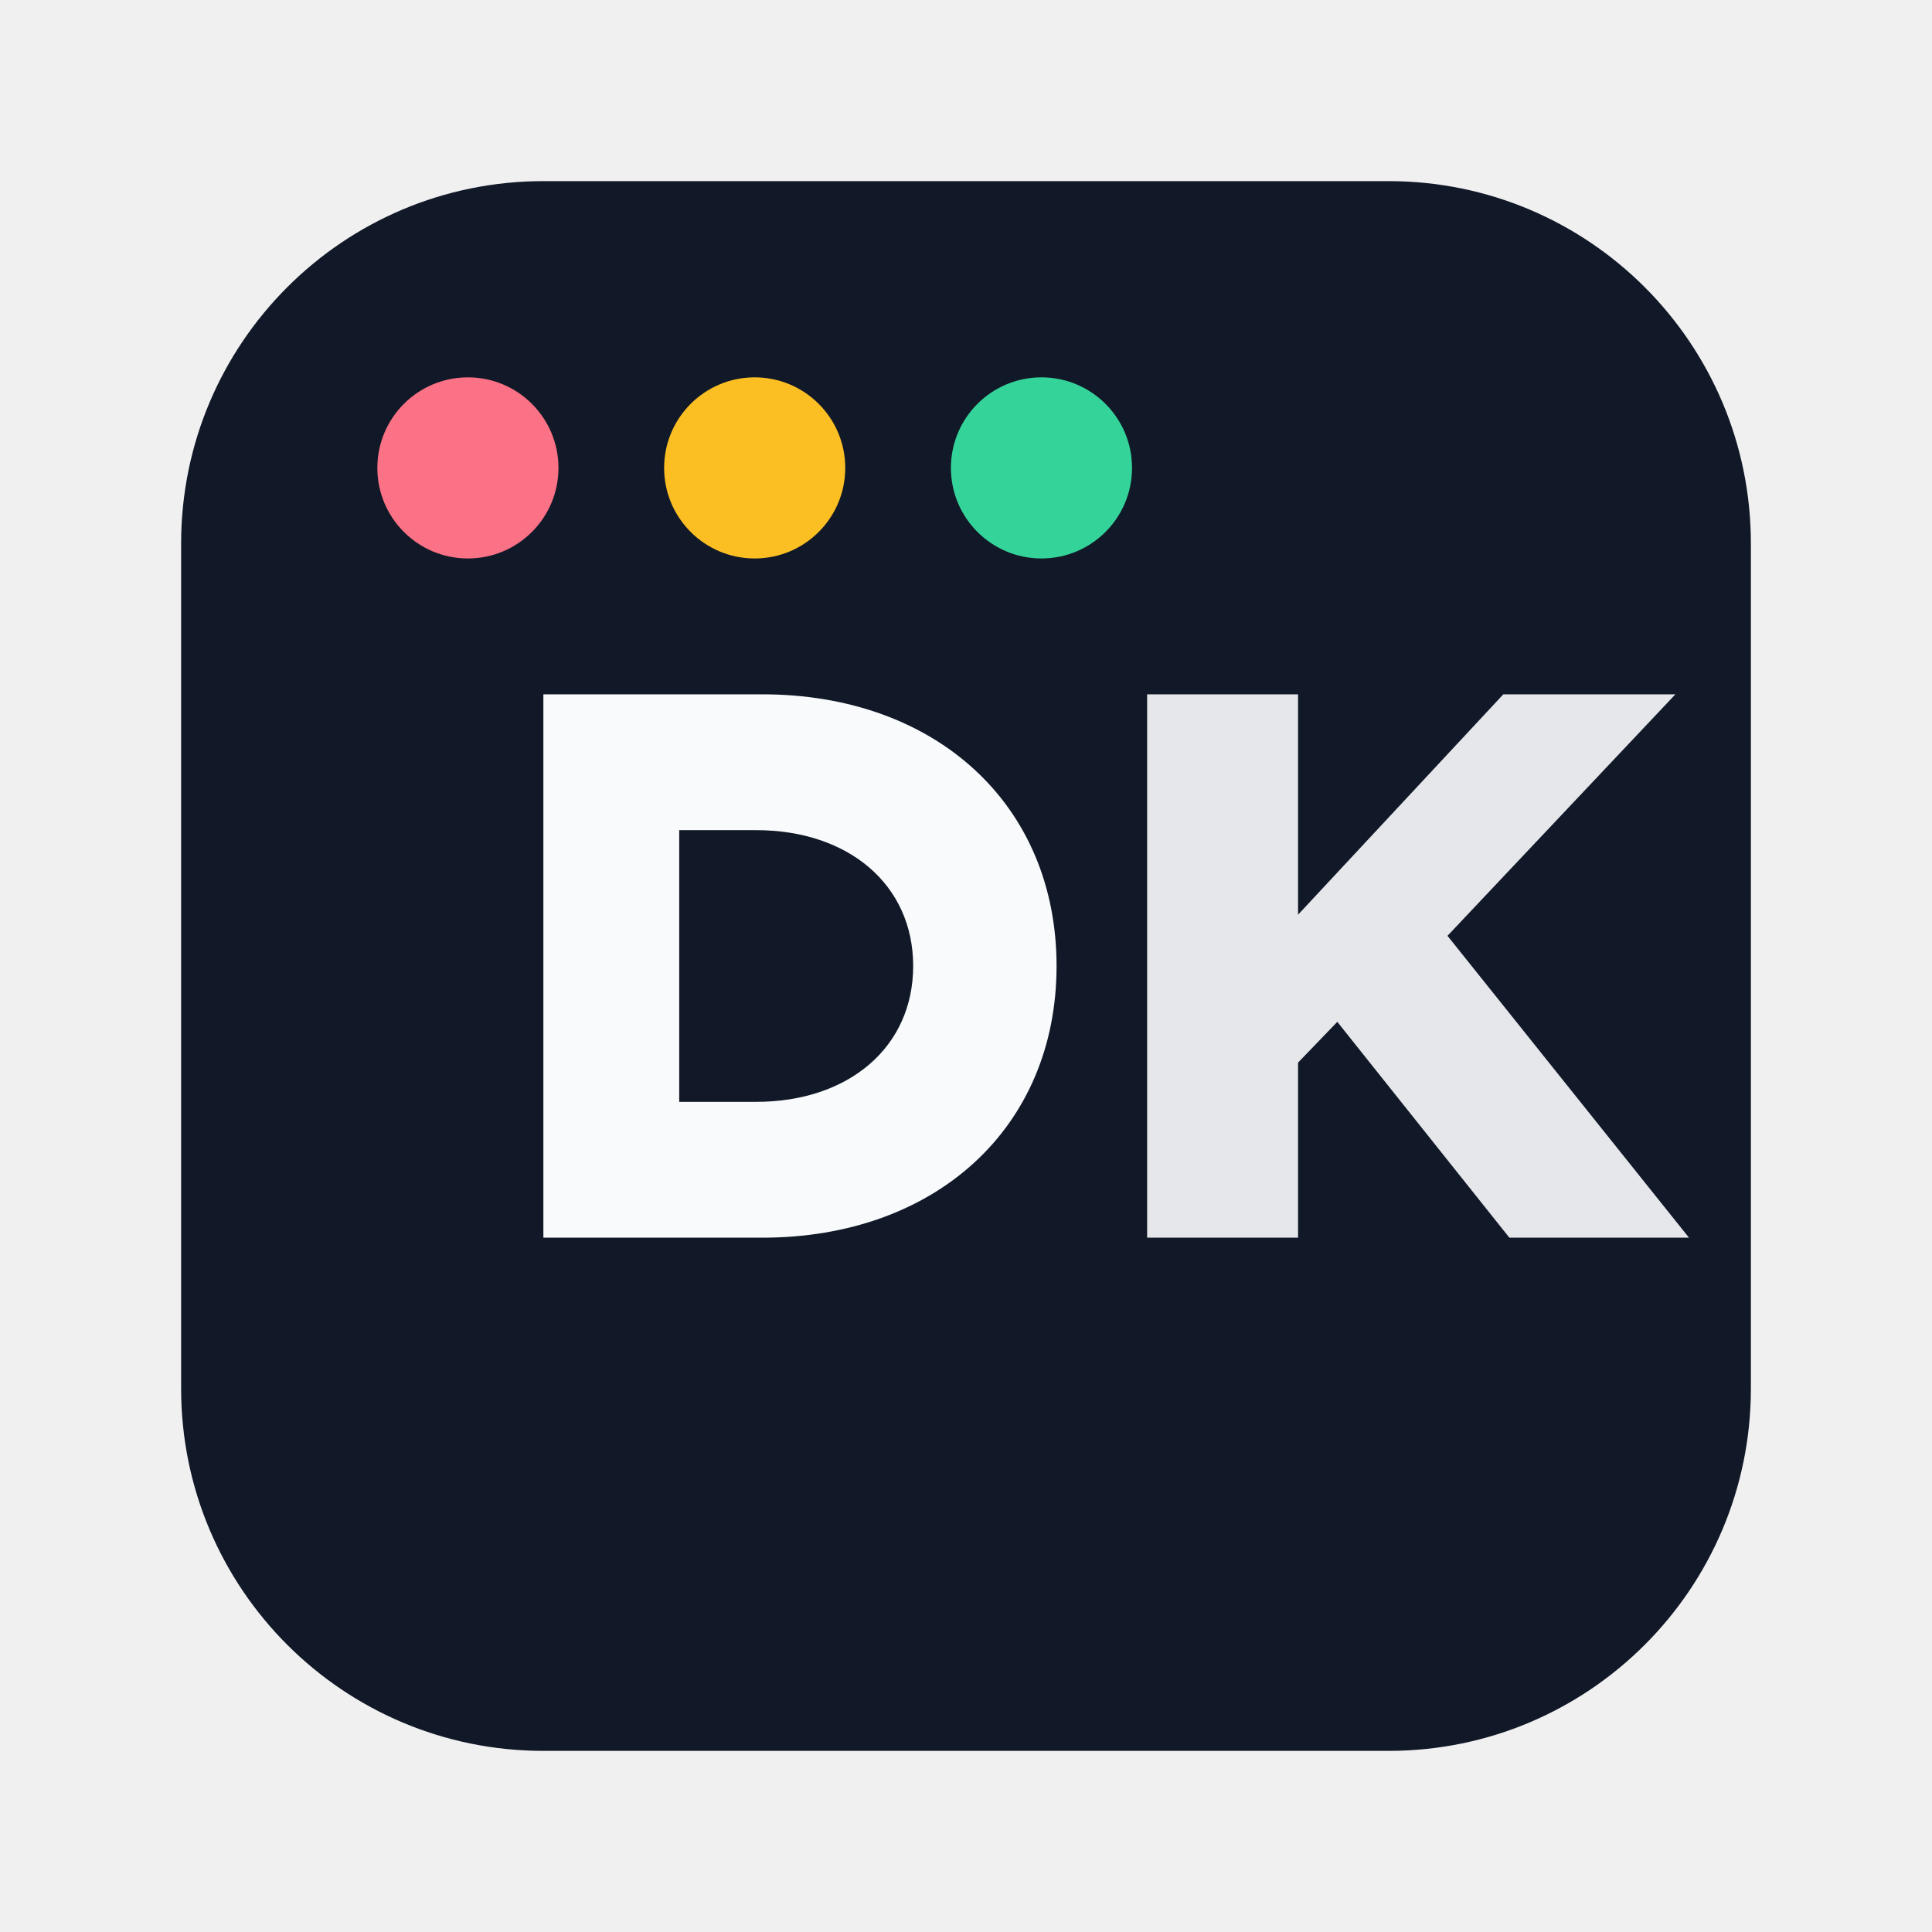
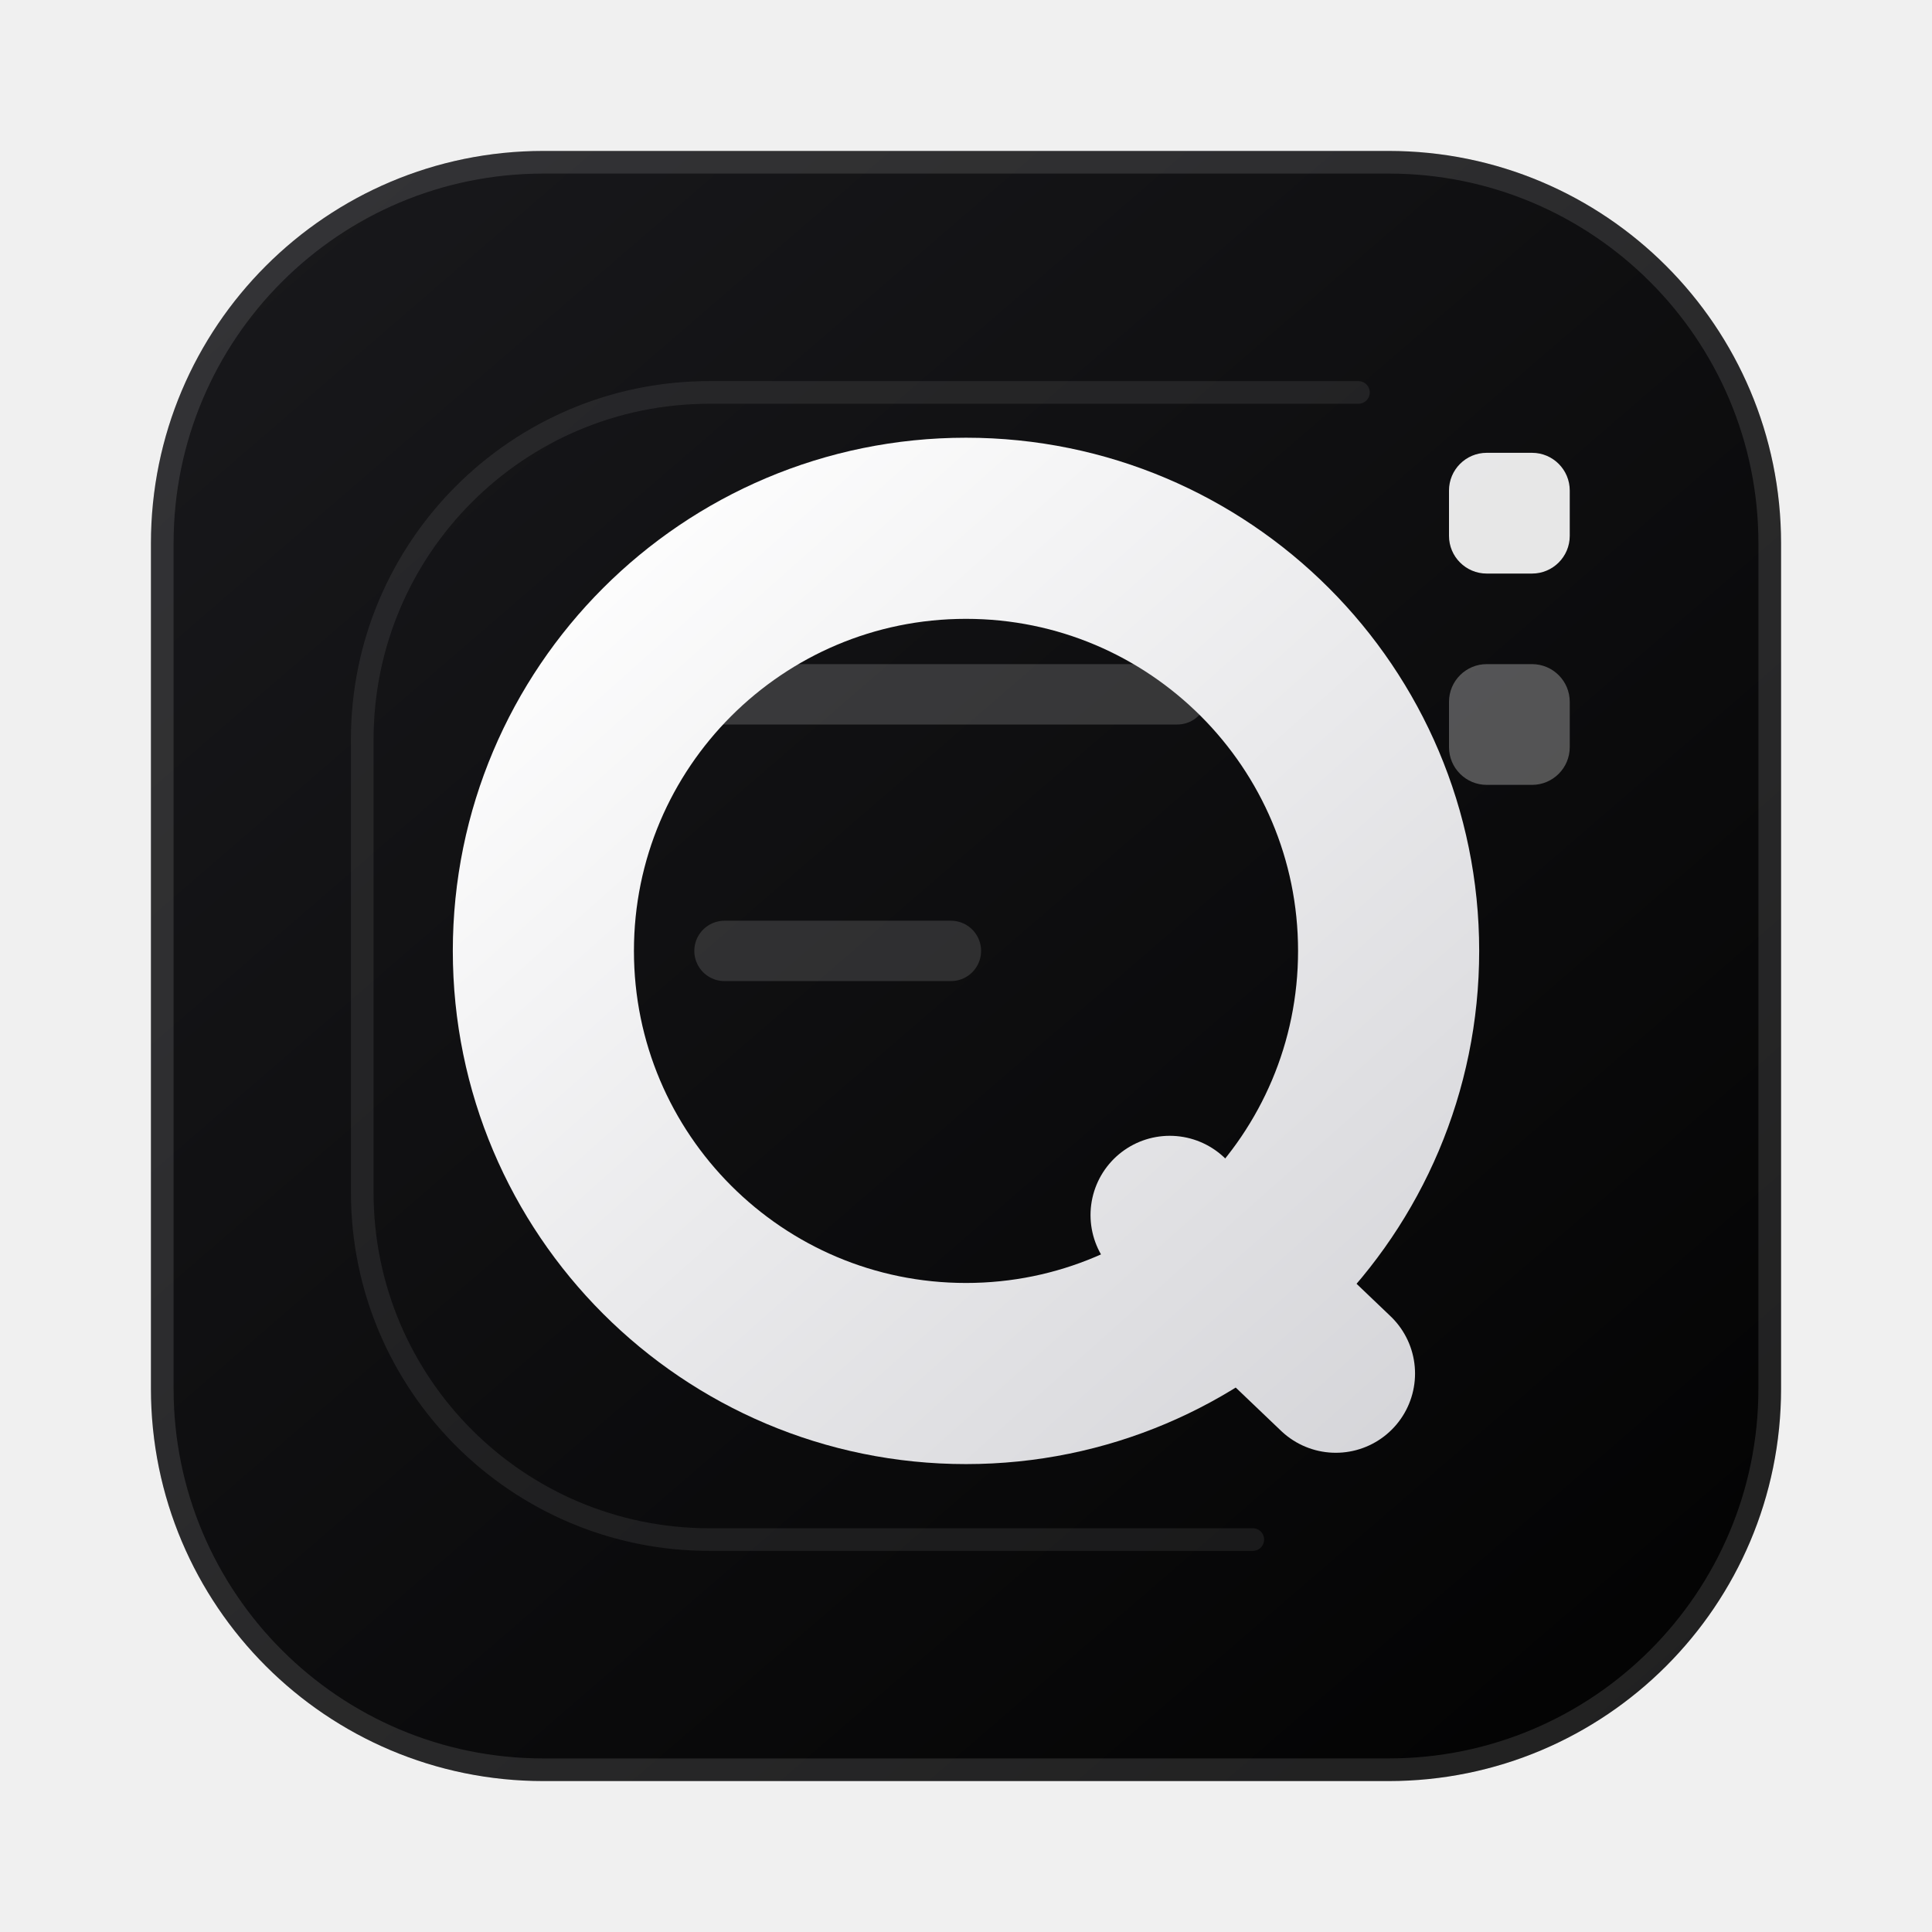
<svg xmlns="http://www.w3.org/2000/svg" width="128" height="128" viewBox="0 0 128 128" fill="none">
-   <rect x="12" y="12" width="104" height="104" rx="24" fill="#111827" />
-   <path d="M36 82V46h14.5c11.5 0 19.5 7.3 19.5 18s-8 18-19.5 18H36Z" fill="#F8FAFC" />
-   <path d="M45 73h5.1c6.1 0 10.4-3.6 10.4-9s-4.3-9-10.4-9H45v18Z" fill="#111827" />
-   <path d="M76 46h10v14.6L99.6 46H111L95.9 62l16 20H100L88.6 67.7 86 70.4V82H76V46Z" fill="#E5E7EB" />
-   <circle cx="31" cy="31" r="6" fill="#FB7185" />
-   <circle cx="50" cy="31" r="6" fill="#FBBF24" />
-   <circle cx="69" cy="31" r="6" fill="#34D399" />
+   <defs>
+     <linearGradient id="bg" x1="20" y1="14" x2="108" y2="116" gradientUnits="userSpaceOnUse">
+       <stop stop-color="#18181B" />
+       <stop offset="1" stop-color="#030303" />
+     </linearGradient>
+     <linearGradient id="mark" x1="37" y1="34" x2="94" y2="98" gradientUnits="userSpaceOnUse">
+       <stop stop-color="#FFFFFF" />
+       <stop offset="1" stop-color="#D4D4D8" />
+     </linearGradient>
+   </defs>
+   <rect x="10" y="10" width="108" height="108" rx="26" fill="url(#bg)" />
+   <rect x="10.75" y="10.75" width="106.5" height="106.5" rx="25.25" stroke="white" stroke-opacity="0.12" stroke-width="1.5" />
+   <path d="M90 26H47C34.3 26 24 36.3 24 49v30c0 12.7 10.3 23 23 23h36" stroke="white" stroke-opacity="0.08" stroke-width="1.5" stroke-linecap="round" />
+   <path d="M48 46H78" stroke="white" stroke-opacity="0.17" stroke-width="4" stroke-linecap="round" />
+   <path d="M48 63H63" stroke="white" stroke-opacity="0.14" stroke-width="4" stroke-linecap="round" />
+   <circle cx="64" cy="63" r="28" stroke="url(#mark)" stroke-width="12" stroke-linecap="round" />
+   <path d="M77.5 80.5L88.5 91" stroke="url(#mark)" stroke-width="10.5" stroke-linecap="round" />
+   <rect x="96" y="30" width="8" height="8" rx="2.5" fill="white" fill-opacity="0.9" />
+   <rect x="96" y="44" width="8" height="8" rx="2.5" fill="white" fill-opacity="0.3" />
</svg>
